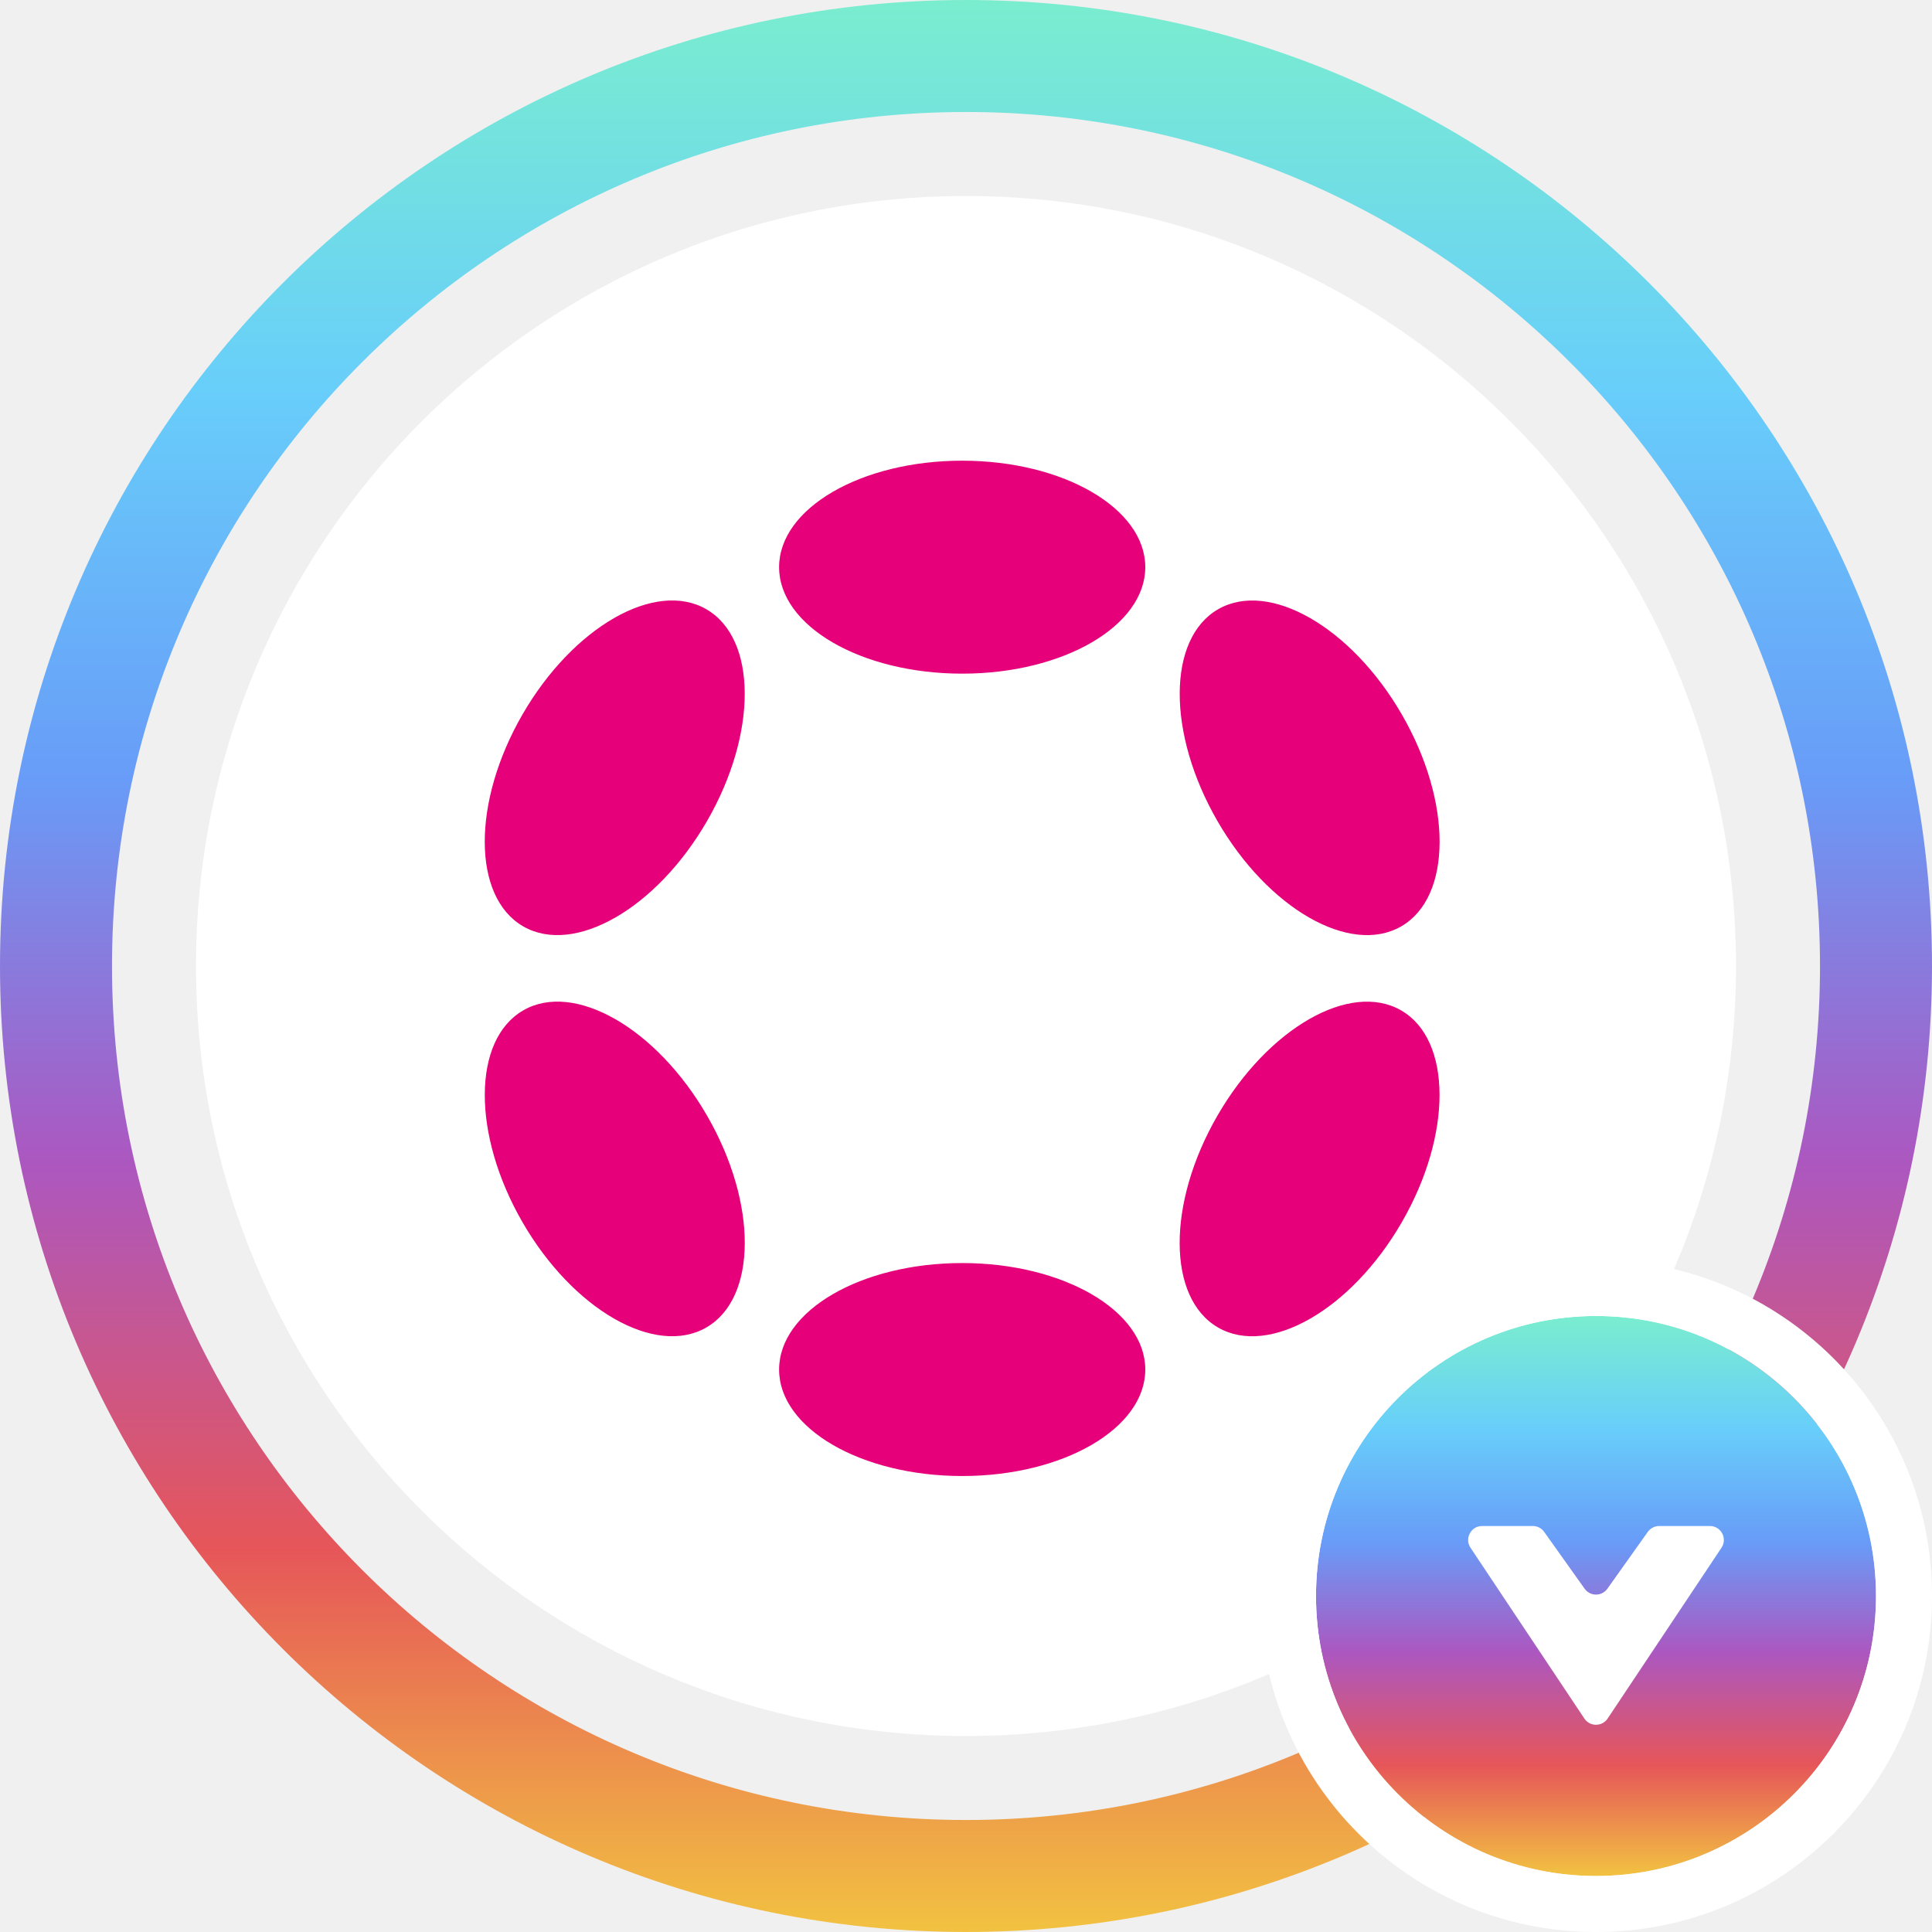
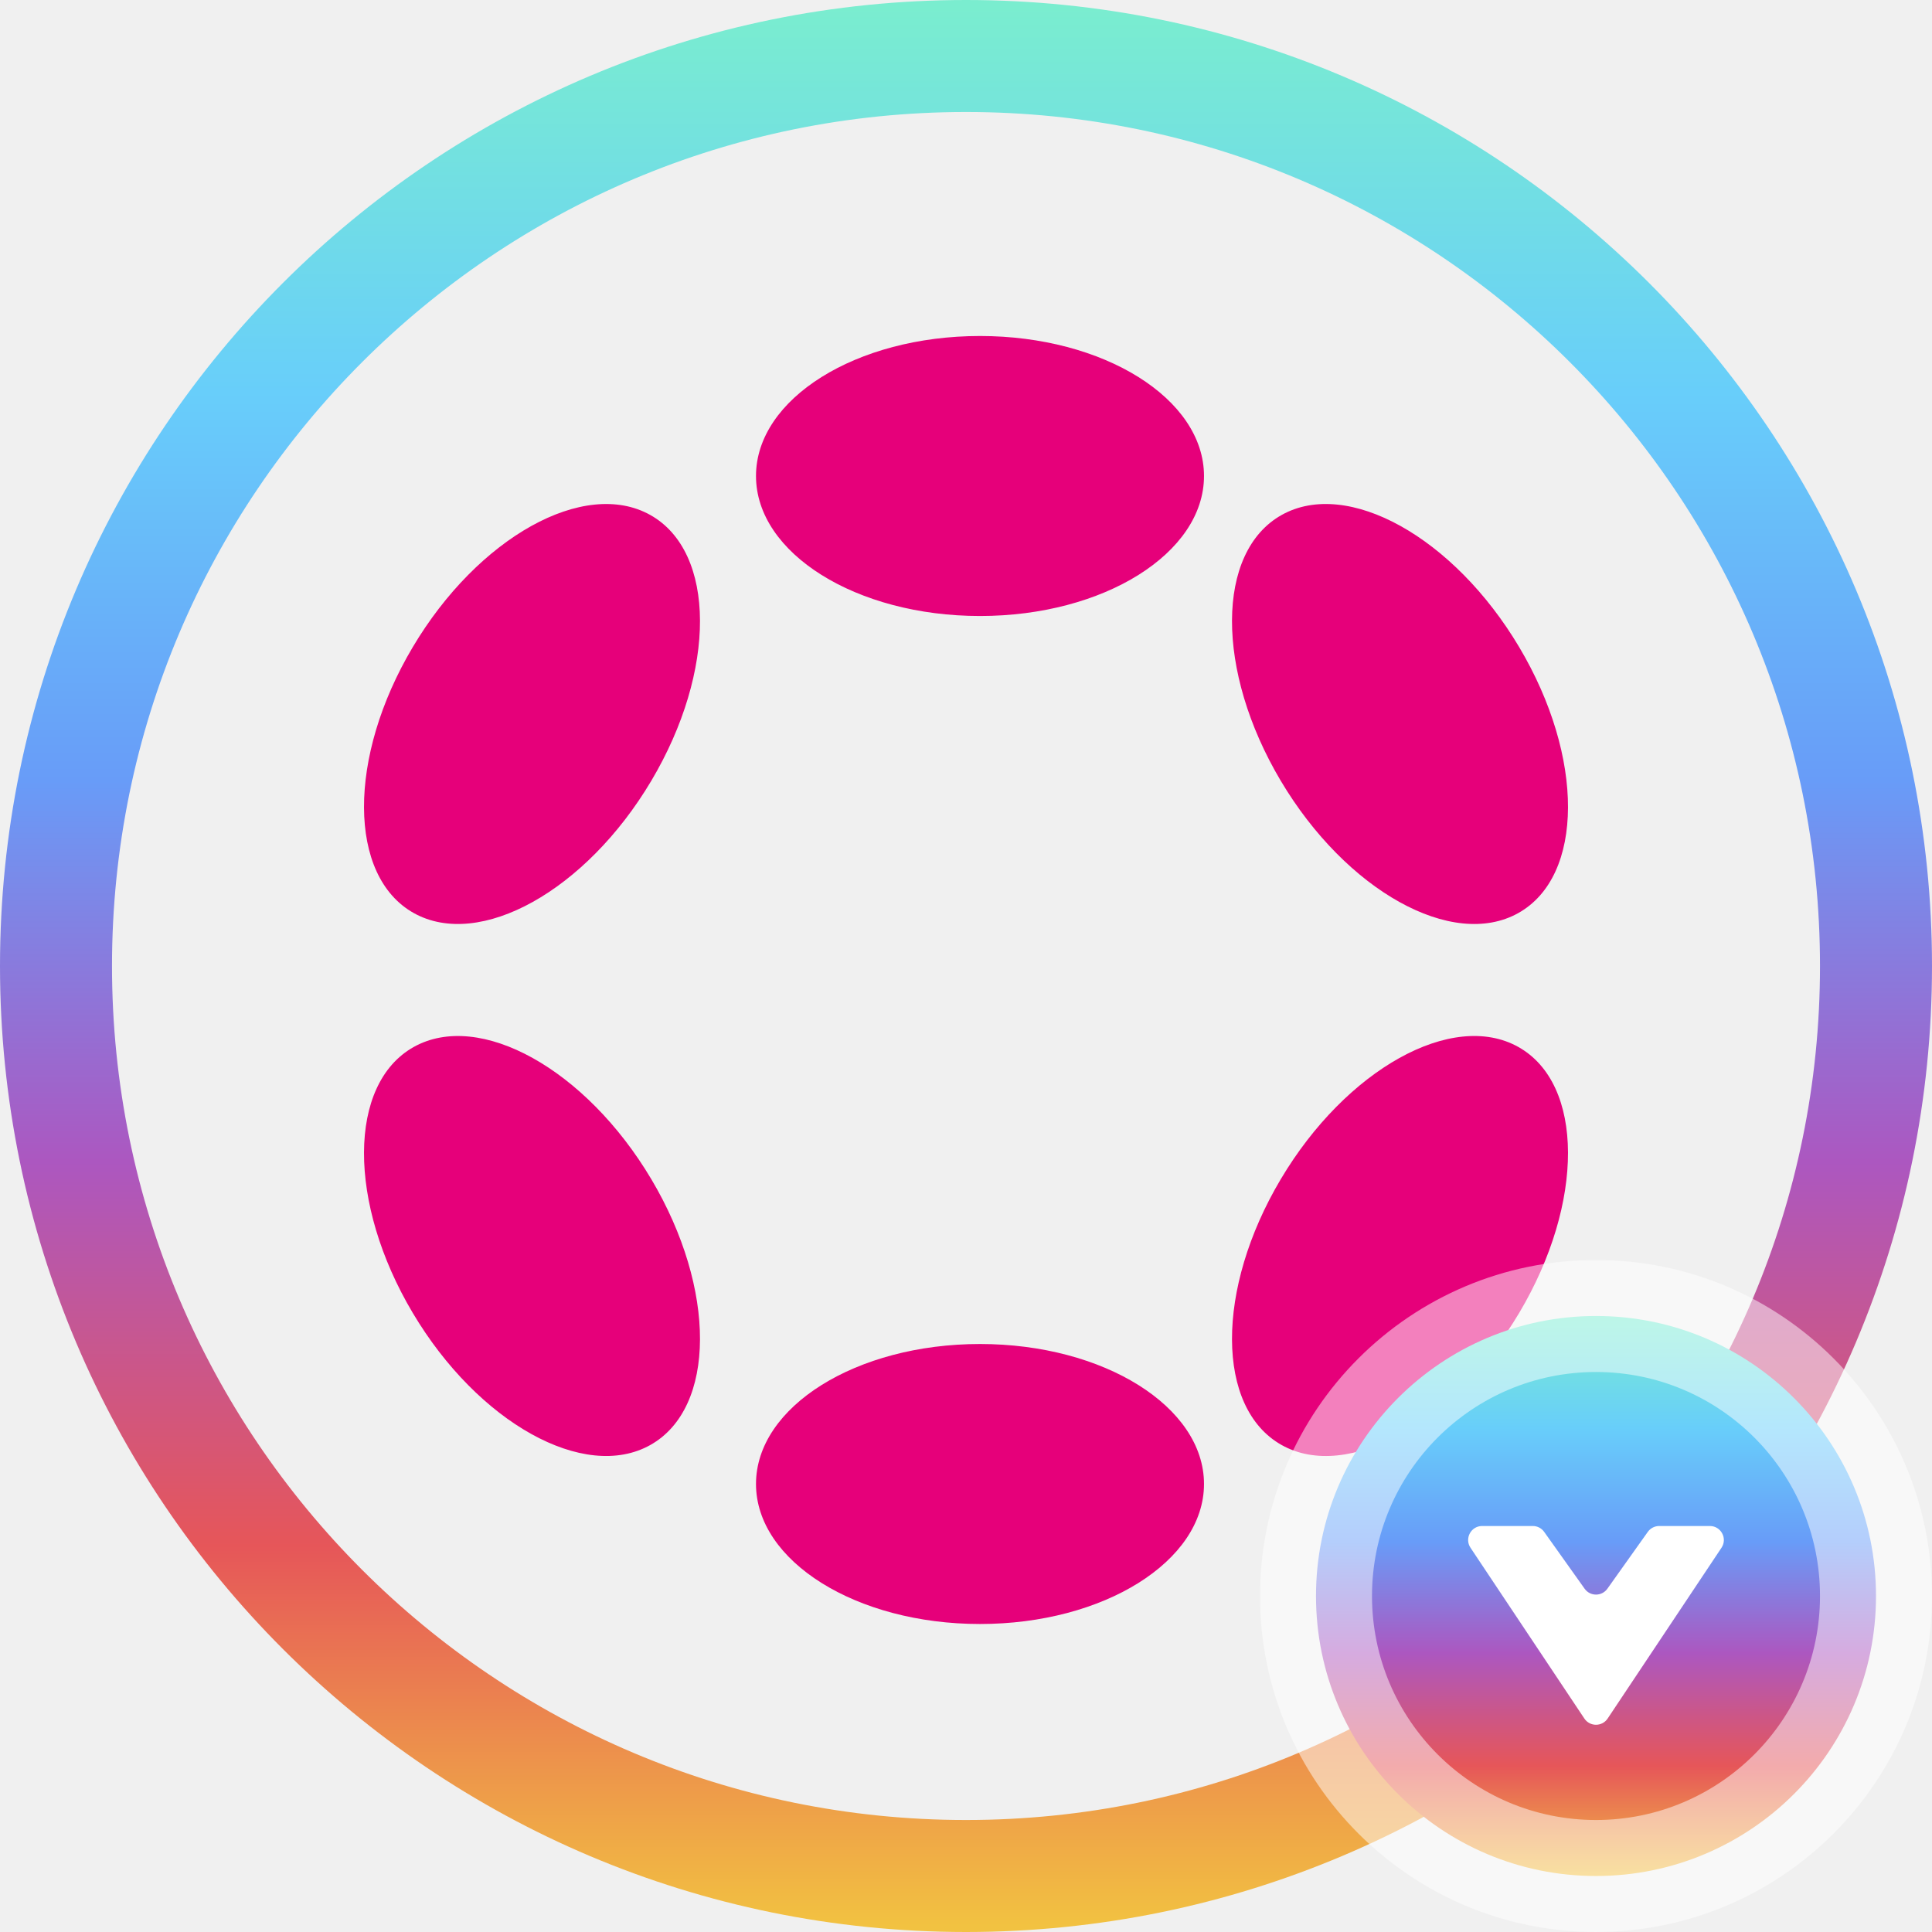
- <svg xmlns="http://www.w3.org/2000/svg" width="69" height="69" viewBox="0 0 69 69" fill="none">
-   <path d="M7 34.5C7 19.312 19.312 7 34.5 7V7C49.688 7 62 19.312 62 34.5V34.5C62 49.688 49.688 62 34.5 62V62C19.312 62 7 49.688 7 34.5V34.5Z" fill="white" />
-   <path fill-rule="evenodd" clip-rule="evenodd" d="M40.903 20.256C40.903 22.357 37.975 24.059 34.364 24.059C30.752 24.059 27.825 22.357 27.825 20.256C27.825 18.156 30.752 16.453 34.364 16.453C37.975 16.453 40.903 18.156 40.903 20.256ZM40.903 48.912C40.903 51.013 37.975 52.715 34.364 52.715C30.752 52.715 27.825 51.013 27.825 48.912C27.825 46.812 30.752 45.109 34.364 45.109C37.975 45.109 40.903 46.812 40.903 48.912ZM25.251 29.324C27.056 26.196 27.045 22.809 25.225 21.758C23.404 20.707 20.465 22.391 18.659 25.518C16.854 28.646 16.865 32.033 18.685 33.084C20.506 34.135 23.445 32.451 25.251 29.324ZM50.041 36.086C51.86 37.136 51.871 40.523 50.065 43.65C48.26 46.778 45.321 48.462 43.502 47.411C41.683 46.361 41.672 42.974 43.478 39.847C45.284 36.719 48.222 35.035 50.041 36.086ZM25.226 47.41C27.046 46.359 27.058 42.972 25.252 39.845C23.446 36.717 20.507 35.034 18.687 36.085C16.866 37.136 16.855 40.523 18.66 43.65C20.466 46.778 23.406 48.461 25.226 47.41ZM50.067 25.52C51.873 28.648 51.862 32.034 50.043 33.085C48.224 34.135 45.285 32.451 43.48 29.323C41.674 26.196 41.685 22.809 43.504 21.759C45.323 20.709 48.261 22.393 50.067 25.52Z" fill="#E6007A" />
-   <circle cx="34.5" cy="34.5" r="32.5" stroke="url(#paint0_linear_0_1)" stroke-width="4" />
-   <mask id="path-5-outside-1_0_1" maskUnits="userSpaceOnUse" x="45" y="45" width="24" height="24" fill="black">
-     <rect fill="white" x="45" y="45" width="24" height="24" />
-     <path d="M67 57C67 62.523 62.523 67 57 67C51.477 67 47 62.523 47 57C47 51.477 51.477 47 57 47C62.523 47 67 51.477 67 57Z" />
-   </mask>
-   <path d="M67 57C67 62.523 62.523 67 57 67C51.477 67 47 62.523 47 57C47 51.477 51.477 47 57 47C62.523 47 67 51.477 67 57Z" fill="url(#paint1_linear_0_1)" />
-   <path d="M65 57C65 61.418 61.418 65 57 65V69C63.627 69 69 63.627 69 57H65ZM57 65C52.582 65 49 61.418 49 57H45C45 63.627 50.373 69 57 69V65ZM49 57C49 52.582 52.582 49 57 49V45C50.373 45 45 50.373 45 57H49ZM57 49C61.418 49 65 52.582 65 57H69C69 50.373 63.627 45 57 45V49Z" fill="white" mask="url(#path-5-outside-1_0_1)" />
-   <path d="M56.584 61.376L52.518 55.277C52.297 54.945 52.535 54.5 52.934 54.5H54.742C54.904 54.5 55.056 54.578 55.149 54.71L56.593 56.739C56.792 57.02 57.208 57.02 57.407 56.739L58.85 54.71C58.944 54.578 59.096 54.5 59.258 54.5H61.066C61.465 54.5 61.703 54.945 61.482 55.277L57.416 61.376C57.218 61.673 56.782 61.673 56.584 61.376Z" fill="white" />
+ <svg xmlns="http://www.w3.org/2000/svg" xmlns:xlink="http://www.w3.org/1999/xlink" width="69px" height="69px" viewBox="0 0 69 69" version="1.1">
  <defs>
-     <linearGradient id="paint0_linear_0_1" x1="34.5" y1="0" x2="34.5" y2="69" gradientUnits="userSpaceOnUse">
-       <stop stop-color="#7AEDCF" />
-       <stop offset="0.201" stop-color="#68CEFA" />
-       <stop offset="0.403" stop-color="#689CF8" />
-       <stop offset="0.602" stop-color="#AC57C0" />
-       <stop offset="0.802" stop-color="#E65659" />
-       <stop offset="1" stop-color="#F2C241" />
+     <linearGradient x1="50%" y1="-3.077%" x2="50%" y2="103.077%" id="linearGradient-1">
+       <stop stop-color="#7AEDCF" offset="0%" />
+       <stop stop-color="#68CEFA" offset="20.133%" />
+       <stop stop-color="#689CF8" offset="40.324%" />
+       <stop stop-color="#AC57C0" offset="60.208%" />
+       <stop stop-color="#E65659" offset="80.187%" />
+       <stop stop-color="#F2C241" offset="100%" />
    </linearGradient>
-     <linearGradient id="paint1_linear_0_1" x1="57" y1="47" x2="57" y2="67" gradientUnits="userSpaceOnUse">
-       <stop stop-color="#7AEDCF" />
-       <stop offset="0.201" stop-color="#68CEFA" />
-       <stop offset="0.403" stop-color="#689CF8" />
-       <stop offset="0.602" stop-color="#AC57C0" />
-       <stop offset="0.802" stop-color="#E65659" />
-       <stop offset="1" stop-color="#F2C241" />
+     <linearGradient x1="50%" y1="0%" x2="50%" y2="100%" id="linearGradient-2">
+       <stop stop-color="#7AEDCF" offset="0%" />
+       <stop stop-color="#68CEFA" offset="20.133%" />
+       <stop stop-color="#689CF8" offset="40.324%" />
+       <stop stop-color="#AC57C0" offset="60.208%" />
+       <stop stop-color="#E65659" offset="80.187%" />
+       <stop stop-color="#F2C241" offset="100%" />
    </linearGradient>
+     <rect id="path-3" x="0" y="0" width="24" height="24" />
  </defs>
+   <g id="页面-1" stroke="none" stroke-width="1" fill="none" fill-rule="evenodd">
+     <g id="vDOT" transform="translate(2, 2)">
+       <path d="M41,15 C41,17.761 37.418,20 33,20 C28.582,20 25,17.761 25,15 C25,12.239 28.582,10 33,10 C37.418,10 41,12.239 41,15 Z M41,51 C41,53.761 37.418,56 33,56 C28.582,56 25,53.761 25,51 C25,48.239 28.582,46 33,46 C37.418,46 41,48.239 41,51 Z M21.259,25.888 C23.593,21.963 23.578,17.712 21.226,16.393 C18.873,15.074 15.074,17.186 12.741,21.112 C10.407,25.037 10.422,29.288 12.774,30.607 C15.127,31.926 18.926,29.814 21.259,25.888 Z M52.227,35.392 C54.579,36.71 54.593,40.961 52.258,44.887 C49.924,48.812 46.125,50.926 43.773,49.608 C41.421,48.29 41.407,44.039 43.742,40.113 C46.076,36.188 49.875,34.074 52.227,35.392 Z M21.226,49.607 C23.578,48.288 23.593,44.037 21.26,40.112 C18.926,36.186 15.127,34.074 12.774,35.393 C10.422,36.712 10.407,40.963 12.74,44.888 C15.074,48.814 18.873,50.926 21.226,49.607 Z M52.258,21.113 C54.593,25.039 54.579,29.29 52.227,30.608 C49.875,31.926 46.077,29.812 43.742,25.887 C41.407,21.961 41.421,17.71 43.773,16.392 C46.125,15.074 49.923,17.188 52.258,21.113 Z" id="形状" fill="#E6007A" />
+       <circle id="椭圆形" stroke="url(#linearGradient-1)" stroke-width="4" cx="32.5" cy="32.5" r="32.5" />
+       <path d="M65,55 C65,60.523 60.523,65 55,65 C49.477,65 45,60.523 45,55 C45,49.477 49.477,45 55,45 C60.523,45 65,49.477 65,55 Z" id="路径" fill="url(#linearGradient-2)" fill-rule="nonzero" />
+       <g id="Clipped" transform="translate(43, 43)">
+         <mask id="mask-4" fill="white">
+           <use xlink:href="#path-3" />
+         </mask>
+         <g id="矩形" />
+         <path d="M20,12 C20,16.418 16.418,20 12,20 L12,24 C18.627,24 24,18.627 24,12 L20,12 Z M12,20 C7.582,20 4,16.418 4,12 L0,12 C0,18.627 5.373,24 12,24 L12,20 Z M4,12 C4,7.582 7.582,4 12,4 L12,0 C5.373,0 0,5.373 0,12 L4,12 Z M12,4 C16.418,4 20,7.582 20,12 L24,12 C24,5.373 18.627,0 12,0 L12,4 Z" id="形状" fill-opacity="0.5" fill="#FFFFFF" fill-rule="nonzero" mask="url(#mask-4)" />
+       </g>
+       <path d="M54.584,59.376 L50.518,53.277 C50.297,52.945 50.535,52.5 50.934,52.5 L52.742,52.5 C52.904,52.5 53.056,52.578 53.149,52.71 L54.593,54.739 C54.792,55.02 55.208,55.02 55.407,54.739 L56.85,52.71 C56.944,52.578 57.096,52.5 57.258,52.5 L59.066,52.5 C59.465,52.5 59.703,52.945 59.482,53.277 L55.416,59.376 C55.218,59.673 54.782,59.673 54.584,59.376 Z" id="路径" fill="#FFFFFF" fill-rule="nonzero" />
+     </g>
+   </g>
</svg>
